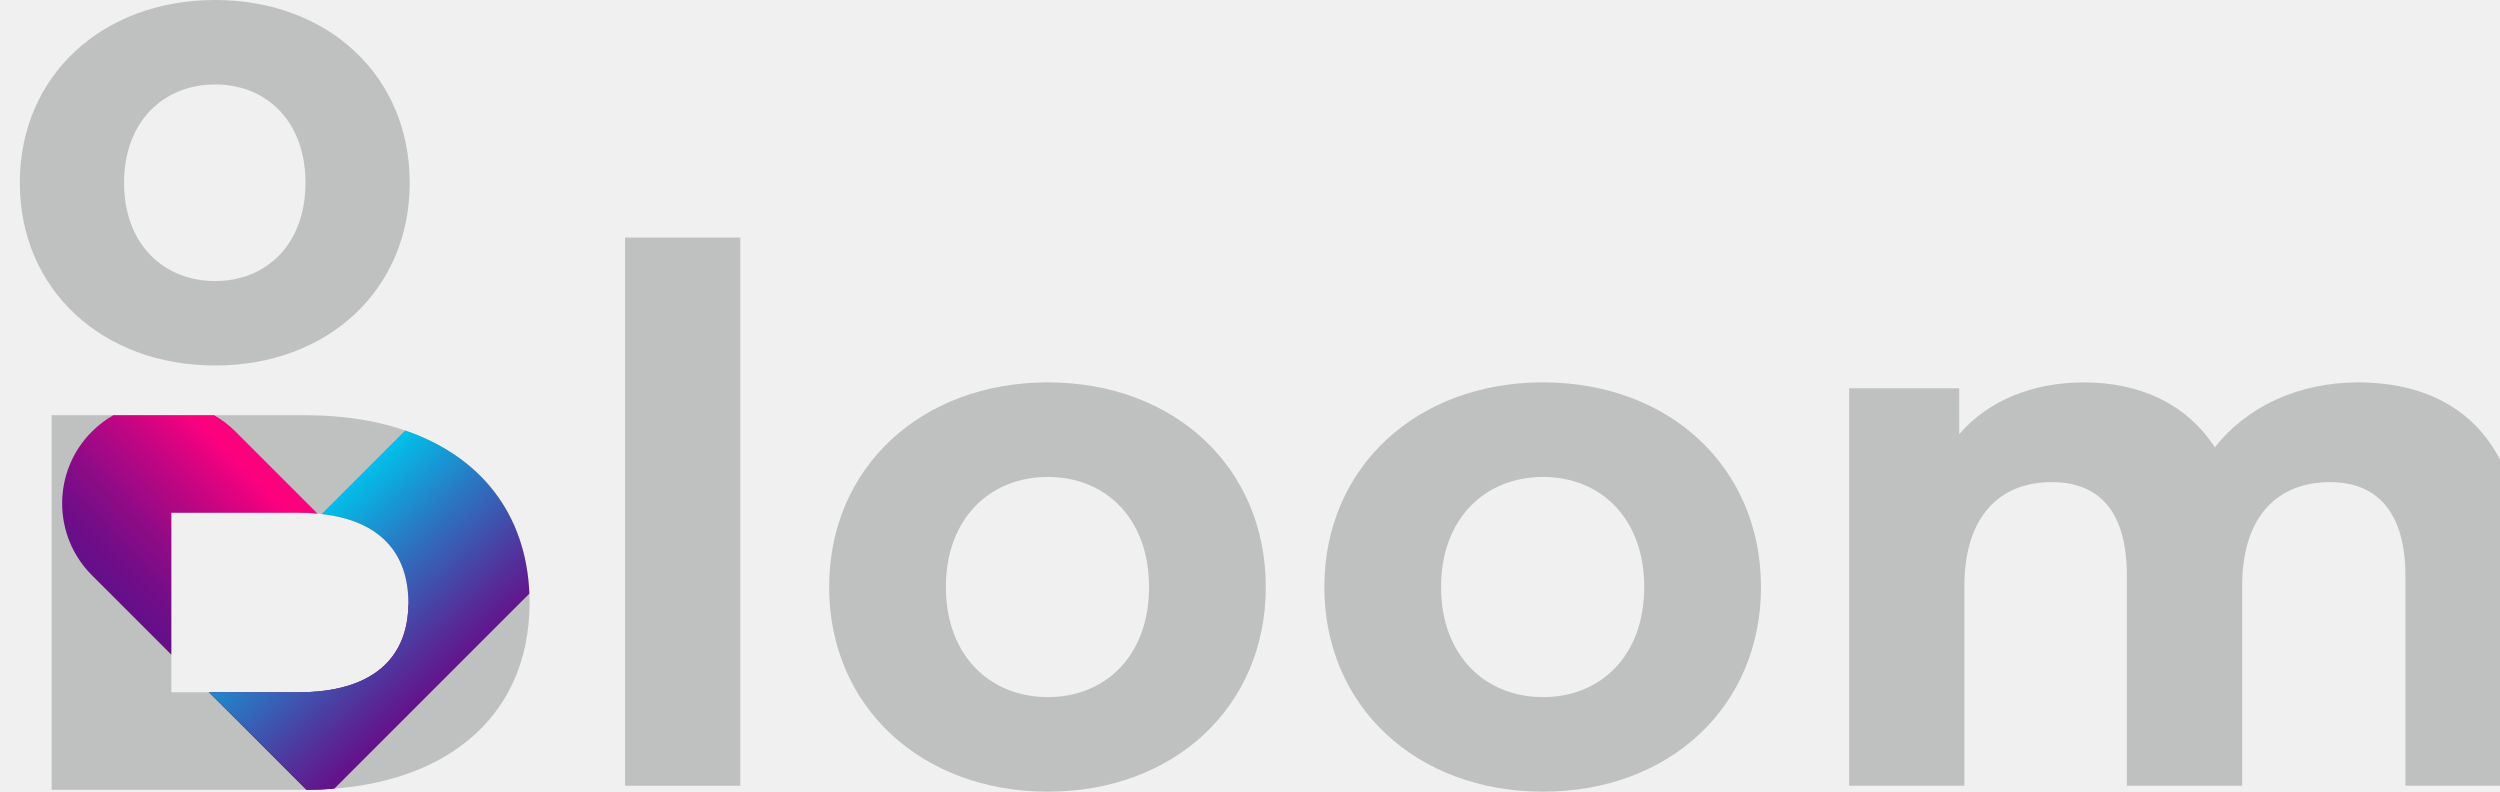
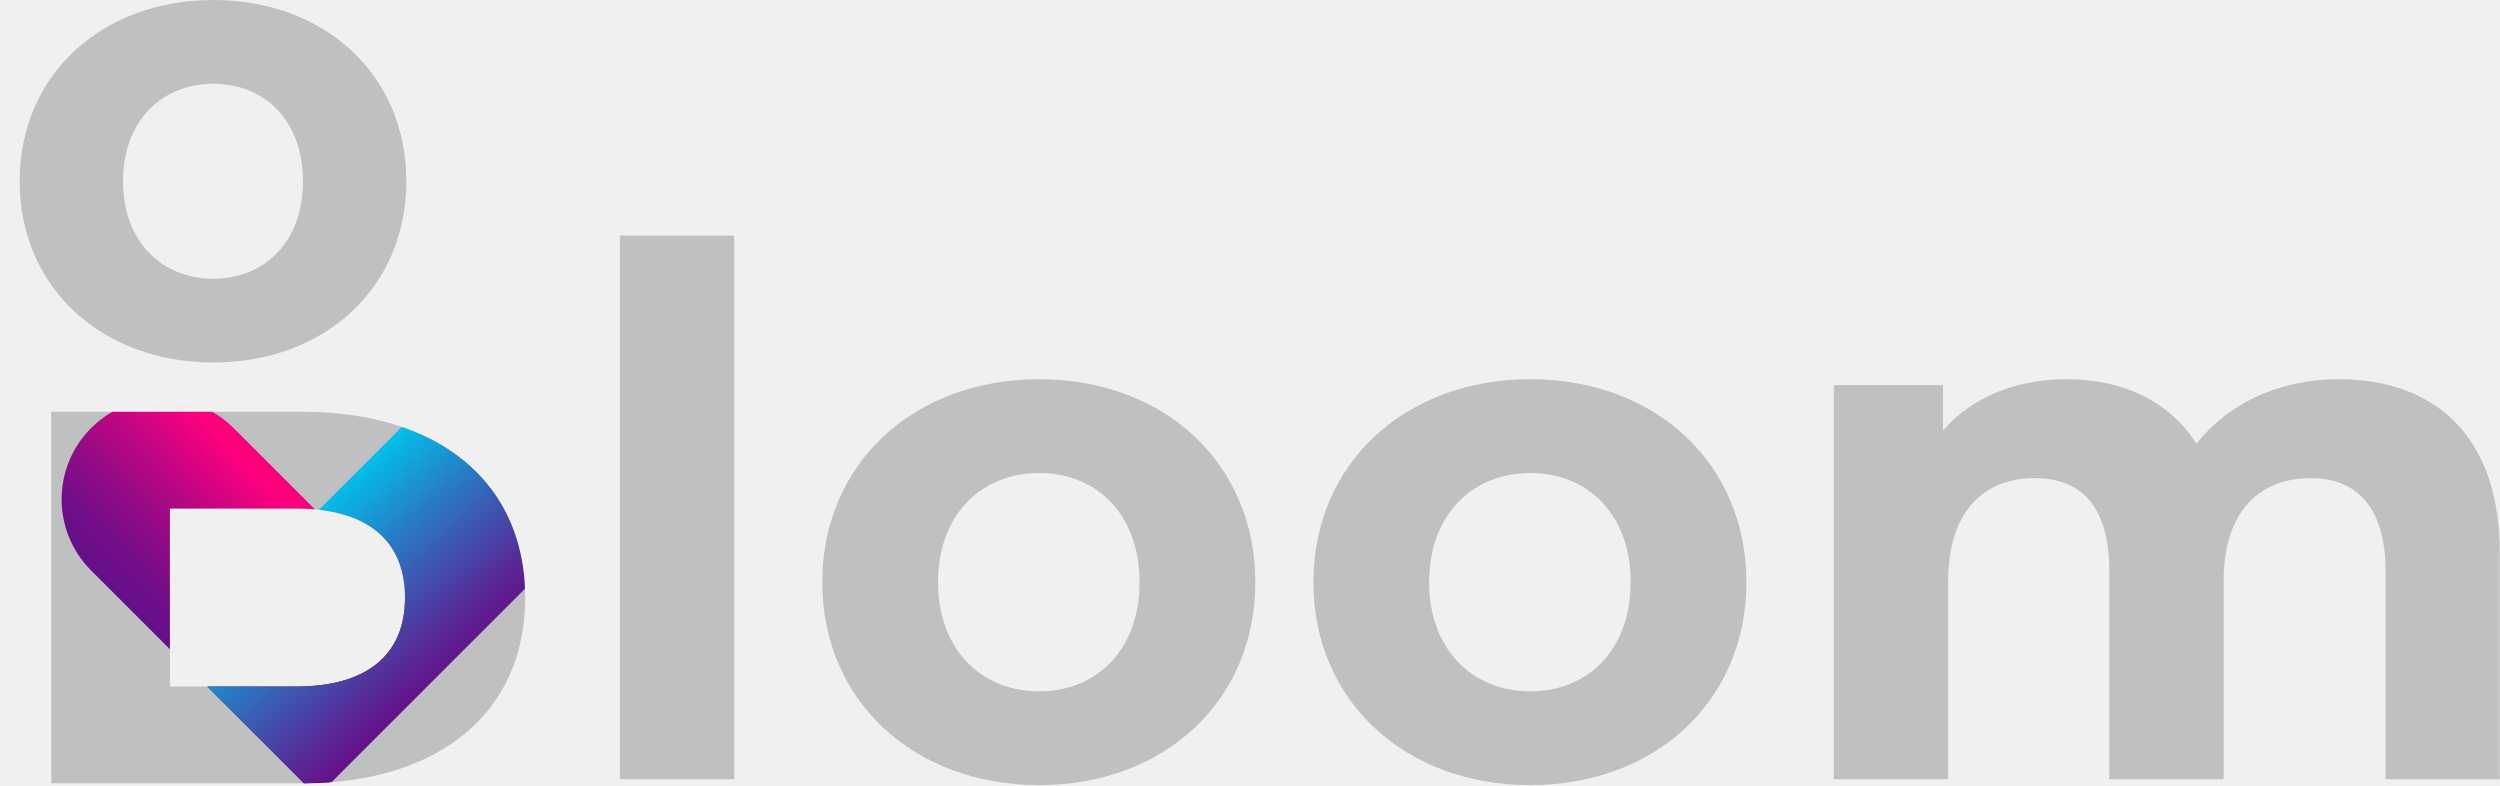
- <svg xmlns="http://www.w3.org/2000/svg" width="120" height="38" viewBox="0 0 120 38" fill="none">
-   <g id="logo" clip-path="url(#clip0_1441_8380)">
-     <g id="Group">
-       <g id="Group_2">
-         <path id="Vector" d="M35.535 11.404H30.003V37.716H35.535V11.404Z" fill="#BFC0C0" />
-         <g id="Group_3">
-           <path id="Vector_2" d="M39.799 28.177C39.799 22.432 44.232 18.354 50.296 18.354C56.36 18.354 60.758 22.432 60.758 28.177C60.758 33.922 56.36 38 50.296 38C44.232 38 39.799 33.922 39.799 28.177ZM55.154 28.177C55.154 24.879 53.062 22.893 50.296 22.893C47.53 22.893 45.402 24.879 45.402 28.177C45.402 31.475 47.529 33.461 50.296 33.461C53.061 33.461 55.154 31.475 55.154 28.177Z" fill="#BFC0C0" />
-           <path id="Vector_3" d="M0.951 8.772C0.951 3.641 4.91 0 10.325 0C15.74 0 19.667 3.641 19.667 8.772C19.667 13.902 15.74 17.544 10.325 17.544C4.91 17.543 0.951 13.902 0.951 8.772ZM14.663 8.772C14.663 5.827 12.794 4.054 10.325 4.054C7.855 4.054 5.955 5.827 5.955 8.772C5.955 11.717 7.855 13.49 10.325 13.49C12.795 13.49 14.663 11.717 14.663 8.772Z" fill="#BFC0C0" />
-           <path id="Vector_4" d="M63.569 28.177C63.569 22.432 68.001 18.354 74.065 18.354C80.129 18.354 84.527 22.432 84.527 28.177C84.527 33.922 80.129 38 74.065 38C68.001 38 63.569 33.922 63.569 28.177ZM78.923 28.177C78.923 24.879 76.831 22.893 74.065 22.893C71.299 22.893 69.171 24.879 69.171 28.177C69.171 31.475 71.298 33.461 74.065 33.461C76.831 33.461 78.923 31.475 78.923 28.177Z" fill="#BFC0C0" />
-           <path id="Vector_5" d="M120.992 26.794V37.716H115.46V27.645C115.46 24.56 114.077 23.142 111.843 23.142C109.36 23.142 107.623 24.738 107.623 28.141V37.716H102.091V27.645C102.091 24.56 100.779 23.142 98.474 23.142C96.027 23.142 94.29 24.738 94.29 28.141V37.716H88.758V18.638H94.042V20.837C95.46 19.206 97.588 18.354 100.035 18.354C102.694 18.354 104.964 19.382 106.312 21.475C107.837 19.524 110.318 18.354 113.191 18.354C117.729 18.354 120.992 20.978 120.992 26.794Z" fill="#BFC0C0" />
-           <path id="Vector_6" d="M25.418 28.938C25.418 34.47 21.269 37.91 14.638 37.91H8.223H2.479V19.93H14.638C21.269 19.93 25.418 23.371 25.418 28.938ZM19.603 28.938C19.603 26.207 17.83 24.612 14.319 24.612H8.223V33.229H14.319C17.829 33.229 19.603 31.634 19.603 28.938Z" fill="#BFC0C0" />
-         </g>
-         <g id="Group_4">
-           <g id="Clip path group">
-             <mask id="mask0_1441_8380" style="mask-type:luminance" maskUnits="userSpaceOnUse" x="2" y="19" width="20" height="19">
-               <g id="SVGID_00000108299997964085004440000007237111093382364326_">
-                 <path id="Vector_7" d="M14.319 33.229H10.03L14.711 37.91C15.13 37.908 15.539 37.893 15.937 37.864L21.699 31.11L19.603 29.014C19.569 31.664 17.796 33.229 14.319 33.229ZM5.438 19.931C5.071 20.141 4.725 20.403 4.411 20.717C2.507 22.621 2.507 25.707 4.411 27.611L8.223 31.423V24.612H14.319C14.641 24.612 14.948 24.625 15.24 24.652L11.305 20.717C10.991 20.403 10.646 20.141 10.278 19.931H5.438Z" fill="white" />
-               </g>
-             </mask>
-             <g mask="url(#mask0_1441_8380)">
-               <path id="Vector_8" d="M30.686 29.122L11.887 47.503L-6.48 28.718L12.319 10.337L30.686 29.122Z" fill="url(#paint0_linear_1441_8380)" />
-             </g>
-           </g>
-         </g>
-         <g id="Group_5">
-           <g id="Clip path group_2">
-             <mask id="mask1_1441_8380" style="mask-type:luminance" maskUnits="userSpaceOnUse" x="10" y="20" width="16" height="18">
-               <g id="SVGID_00000136388823928147879040000009988411790593162650_">
-                 <path id="Vector_9" d="M19.396 20.717L15.44 24.673C18.206 24.987 19.602 26.516 19.602 28.939C19.602 31.635 17.829 33.23 14.318 33.23H10.029L14.71 37.911C15.167 37.909 15.613 37.891 16.045 37.857L25.409 28.494C25.253 24.668 23.075 21.907 19.451 20.665C19.432 20.681 19.414 20.699 19.396 20.717Z" fill="white" />
-               </g>
-             </mask>
-             <g mask="url(#mask1_1441_8380)">
-               <path id="Vector_10" d="M33.872 30.063L18.412 12.892L1.566 28.51L17.026 45.681L33.872 30.063Z" fill="url(#paint1_linear_1441_8380)" />
-             </g>
-           </g>
-         </g>
-       </g>
+ <svg xmlns="http://www.w3.org/2000/svg" width="121" height="38" viewBox="0 0 121 38" fill="none">
+   <g clip-path="url(#clip0_1789_1539)">
+     <path d="M35.535 11.404H30.003V37.716H35.535V11.404Z" fill="#BFC0C0" />
+     <path d="M39.799 28.177C39.799 22.432 44.232 18.354 50.296 18.354C56.36 18.354 60.758 22.432 60.758 28.177C60.758 33.922 56.36 38 50.296 38C44.232 38 39.799 33.922 39.799 28.177ZM55.154 28.177C55.154 24.879 53.062 22.893 50.296 22.893C47.53 22.893 45.402 24.879 45.402 28.177C45.402 31.475 47.529 33.461 50.296 33.461C53.061 33.461 55.154 31.475 55.154 28.177Z" fill="#BFC0C0" />
+     <path d="M0.951 8.772C0.951 3.641 4.91 0 10.325 0C15.74 0 19.667 3.641 19.667 8.772C19.667 13.902 15.74 17.544 10.325 17.544C4.91 17.543 0.951 13.902 0.951 8.772ZM14.663 8.772C14.663 5.827 12.794 4.054 10.325 4.054C7.855 4.054 5.955 5.827 5.955 8.772C5.955 11.717 7.855 13.49 10.325 13.49C12.795 13.49 14.663 11.717 14.663 8.772Z" fill="#BFC0C0" />
+     <path d="M63.569 28.177C63.569 22.432 68.001 18.354 74.065 18.354C80.129 18.354 84.527 22.432 84.527 28.177C84.527 33.922 80.129 38 74.065 38C68.001 38 63.569 33.922 63.569 28.177ZM78.923 28.177C78.923 24.879 76.831 22.893 74.065 22.893C71.299 22.893 69.171 24.879 69.171 28.177C69.171 31.475 71.298 33.461 74.065 33.461C76.831 33.461 78.923 31.475 78.923 28.177Z" fill="#BFC0C0" />
+     <path d="M120.992 26.794V37.716H115.46V27.645C115.46 24.56 114.077 23.142 111.843 23.142C109.36 23.142 107.623 24.738 107.623 28.141V37.716H102.091V27.645C102.091 24.56 100.779 23.142 98.474 23.142C96.027 23.142 94.29 24.738 94.29 28.141V37.716H88.758V18.638H94.042V20.837C95.46 19.206 97.588 18.354 100.035 18.354C102.694 18.354 104.964 19.382 106.312 21.475C107.837 19.524 110.318 18.354 113.191 18.354C117.729 18.354 120.992 20.978 120.992 26.794Z" fill="#BFC0C0" />
+     <path d="M25.418 28.938C25.418 34.47 21.269 37.91 14.638 37.91H8.223H2.479V19.93H14.638C21.269 19.93 25.418 23.371 25.418 28.938ZM19.603 28.938C19.603 26.207 17.83 24.612 14.319 24.612H8.223V33.229H14.319C17.829 33.229 19.603 31.634 19.603 28.938Z" fill="#BFC0C0" />
+     <mask id="mask0_1789_1539" style="mask-type:luminance" maskUnits="userSpaceOnUse" x="2" y="19" width="20" height="19">
+       <path d="M14.319 33.229H10.03L14.711 37.91C15.13 37.908 15.539 37.893 15.937 37.864L21.699 31.11L19.603 29.014C19.569 31.664 17.796 33.229 14.319 33.229ZM5.438 19.931C5.071 20.141 4.725 20.403 4.411 20.717C2.507 22.621 2.507 25.707 4.411 27.611L8.223 31.423V24.612H14.319C14.641 24.612 14.948 24.625 15.24 24.652L11.305 20.717C10.991 20.403 10.646 20.141 10.278 19.931H5.438Z" fill="white" />
+     </mask>
+     <g mask="url(#mask0_1789_1539)">
+       <path d="M30.686 29.122L11.887 47.503L-6.48 28.718L12.319 10.337L30.686 29.122Z" fill="url(#paint0_linear_1789_1539)" />
+     </g>
+     <mask id="mask1_1789_1539" style="mask-type:luminance" maskUnits="userSpaceOnUse" x="10" y="20" width="16" height="18">
+       <path d="M19.396 20.717L15.44 24.673C18.206 24.987 19.602 26.516 19.602 28.939C19.602 31.635 17.829 33.23 14.318 33.23H10.029L14.71 37.911C15.167 37.909 15.613 37.891 16.045 37.857L25.409 28.494C25.253 24.668 23.075 21.907 19.451 20.665C19.432 20.681 19.414 20.699 19.396 20.717Z" fill="white" />
+     </mask>
+     <g mask="url(#mask1_1789_1539)">
+       <path d="M33.872 30.063L18.412 12.892L1.566 28.51L17.026 45.681L33.872 30.063Z" fill="url(#paint1_linear_1789_1539)" />
    </g>
  </g>
  <defs>
-     <linearGradient id="paint0_linear_1441_8380" x1="15.153" y1="25.904" x2="9.093" y2="31.83" gradientUnits="userSpaceOnUse">
+     <linearGradient id="paint0_linear_1789_1539" x1="15.153" y1="25.904" x2="9.093" y2="31.83" gradientUnits="userSpaceOnUse">
      <stop stop-color="#FC007E" />
      <stop offset="0.339" stop-color="#BE0683" />
      <stop offset="0.64" stop-color="#8E0B86" />
      <stop offset="0.87" stop-color="#710E88" />
      <stop offset="1" stop-color="#660F89" />
    </linearGradient>
-     <linearGradient id="paint1_linear_1441_8380" x1="21.183" y1="33.109" x2="14.157" y2="25.53" gradientUnits="userSpaceOnUse">
+     <linearGradient id="paint1_linear_1789_1539" x1="21.183" y1="33.109" x2="14.157" y2="25.53" gradientUnits="userSpaceOnUse">
      <stop stop-color="#660F89" />
      <stop offset="0.195" stop-color="#552D99" />
      <stop offset="0.614" stop-color="#2A77C2" />
      <stop offset="1" stop-color="#00C1EA" />
    </linearGradient>
-     <clipPath id="clip0_1441_8380">
-       <rect width="120" height="38" fill="white" />
+     <clipPath id="clip0_1789_1539">
+       <rect width="121" height="38" fill="white" />
    </clipPath>
  </defs>
</svg>
